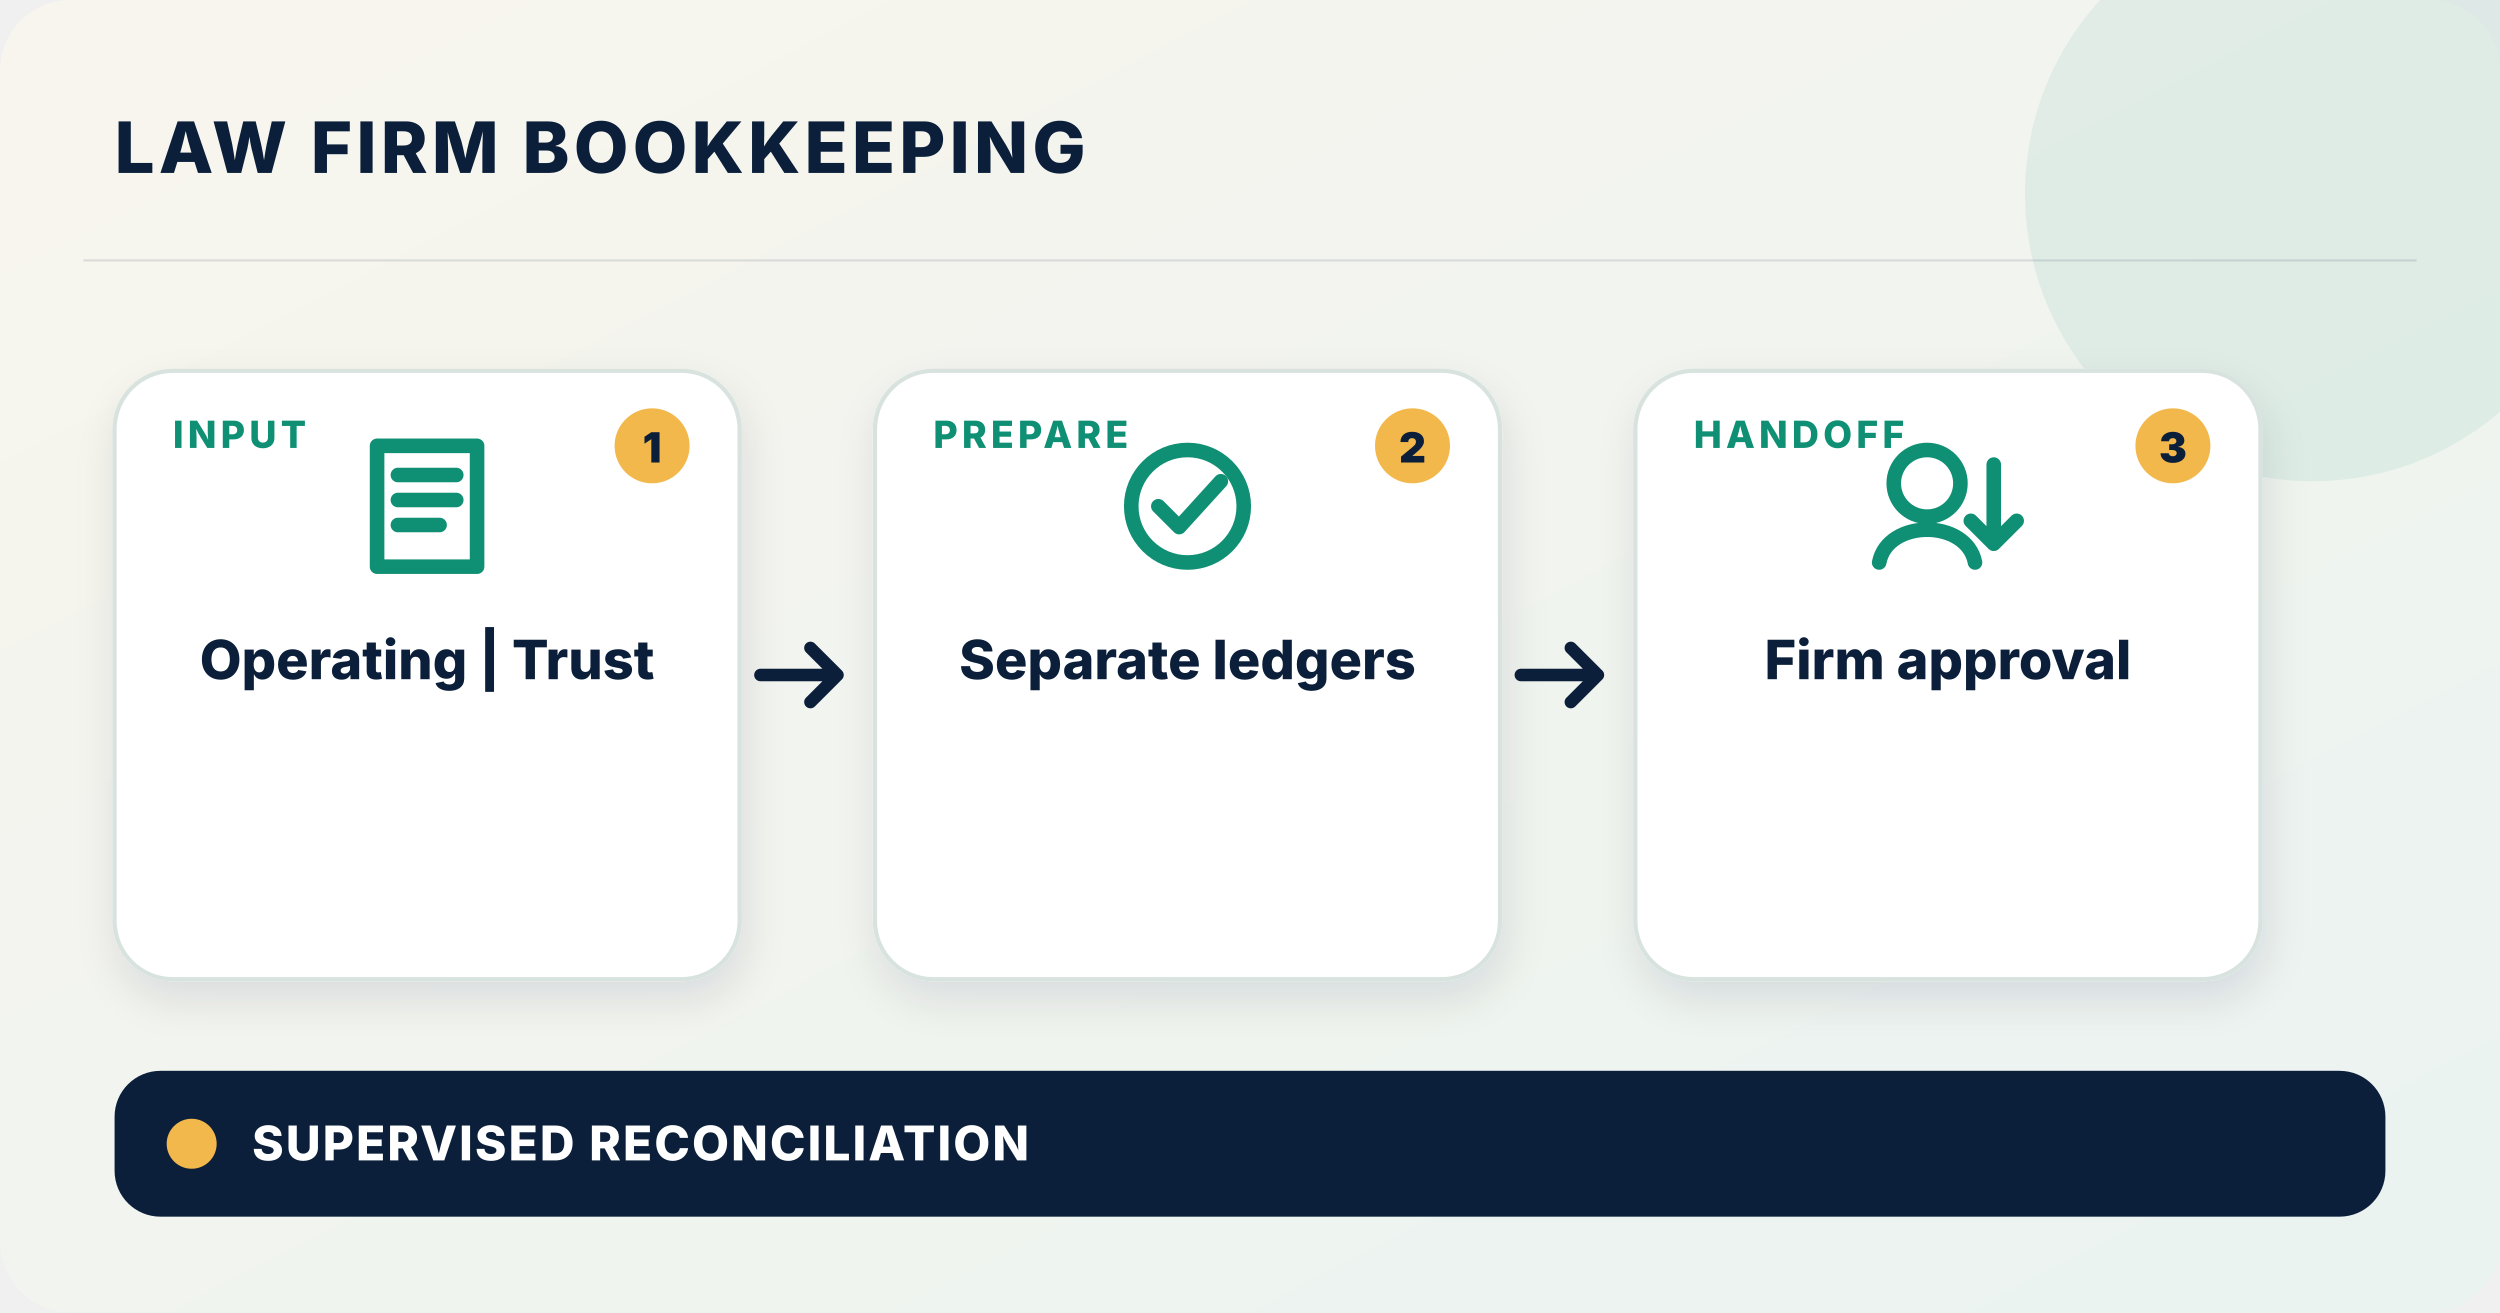
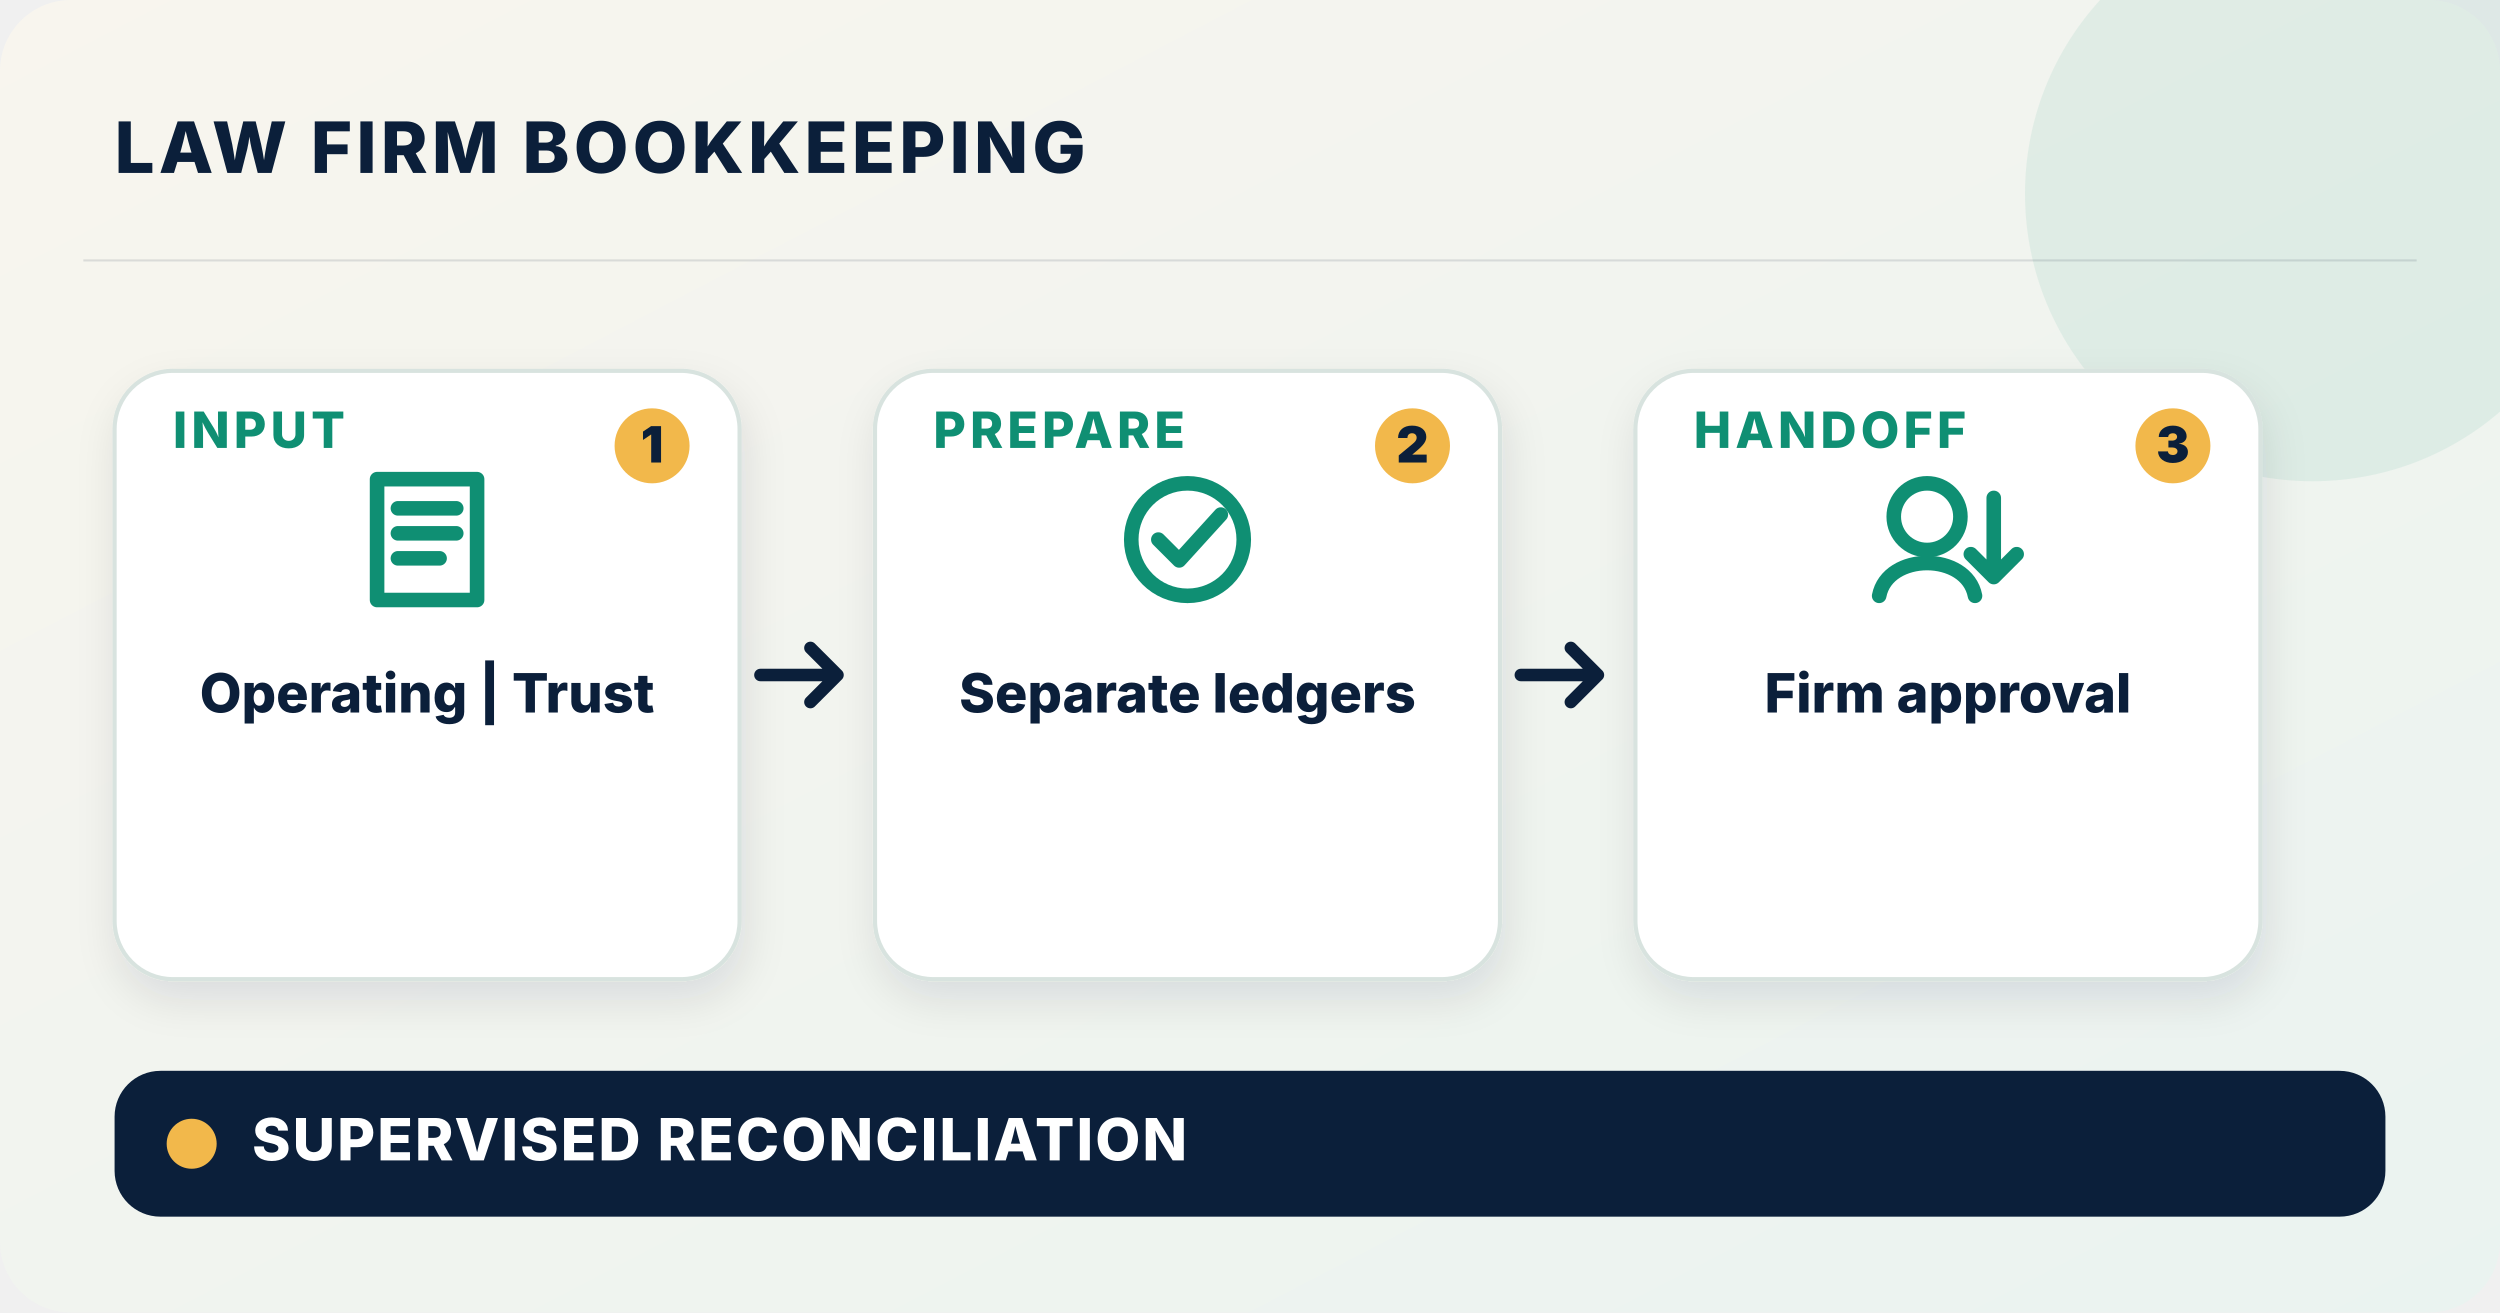
<svg xmlns="http://www.w3.org/2000/svg" viewBox="0 0 1200 630" role="img" aria-labelledby="title desc">
  <defs>
    <linearGradient id="bg" x1="0" y1="0" x2="1" y2="1">
      <stop stop-color="#F8F5EE" />
      <stop offset="1" stop-color="#EAF3F0" />
    </linearGradient>
    <filter id="shadow" x="-20%" y="-20%" width="140%" height="160%">
      <feDropShadow dy="9" stdDeviation="10" flood-color="#0B1F3A" flood-opacity=".10" />
    </filter>
-     <style>.title{font:800 34px Inter,Arial,sans-serif;letter-spacing:2px;fill:#0B1F3A}.meta{font:800 18px Inter,Arial,sans-serif;letter-spacing:2px;fill:#0F8F73}.step{font:800 26px Inter,Arial,sans-serif;fill:#0B1F3A}.card{fill:#fff;stroke:#D8E3DF;stroke-width:2;filter:url(#shadow)}.icon{fill:none;stroke:#0F8F73;stroke-width:7;stroke-linecap:round;stroke-linejoin:round}.arrow{fill:none;stroke:#0B1F3A;stroke-width:6;stroke-linecap:round;stroke-linejoin:round}.num-bg{fill:#F2B84B}.num{font:900 20px Inter,Arial,sans-serif;fill:#0B1F3A}.note{font:800 23px Inter,Arial,sans-serif;letter-spacing:1px;fill:#fff}</style>
+     <style>.title{font:800 34px Inter,Arial,sans-serif;letter-spacing:2px;fill:#0B1F3A}.meta{font:800 24px Inter,Arial,sans-serif;letter-spacing:2px;fill:#0F8F73}.step{font:800 26px Inter,Arial,sans-serif;fill:#0B1F3A}.card{fill:#fff;stroke:#D8E3DF;stroke-width:2;filter:url(#shadow)}.icon{fill:none;stroke:#0F8F73;stroke-width:7;stroke-linecap:round;stroke-linejoin:round}.arrow{fill:none;stroke:#0B1F3A;stroke-width:6;stroke-linecap:round;stroke-linejoin:round}.num-bg{fill:#F2B84B}.num{font:900 24px Inter,Arial,sans-serif;fill:#0B1F3A}.note{font:800 28px Inter,Arial,sans-serif;letter-spacing:1px;fill:#fff}</style>
  </defs>
  <rect width="1200" height="630" rx="34" fill="url(#bg)" />
  <circle cx="1110" cy="93" r="138" fill="#0F8F73" opacity=".08" />
  <path d="M40 125h1120" stroke="#0B1F3A" stroke-opacity=".12" />
  <text x="55" y="83" class="title">LAW FIRM BOOKKEEPING</text>
  <g>
    <rect x="55" y="178" width="300" height="292" rx="28" class="card" />
    <text x="83" y="215" class="meta">INPUT</text>
-     <g class="icon" transform="translate(0 -12)">
+     <g class="icon" transform="translate(0 4)">
      <path d="M181 226h48v58h-48z M191 240h28 M191 252h28 M191 264h20" />
    </g>
-     <text x="205" y="326" text-anchor="middle" class="step">Operating | Trust</text>
+     <text x="205" y="326" text-anchor="middle" transform="translate(0 16)" class="step">Operating | Trust</text>
    <circle cx="313" cy="214" r="18" class="num-bg" />
    <text x="313" y="222" text-anchor="middle" class="num">1</text>
  </g>
  <g>
    <rect x="420" y="178" width="300" height="292" rx="28" class="card" />
    <text x="448" y="215" class="meta">PREPARE</text>
-     <g class="icon" transform="translate(0 -12)">
+     <g class="icon" transform="translate(0 4)">
      <circle cx="570" cy="255" r="27" />
      <path d="M556 255l10 10 20-22" />
    </g>
-     <text x="570" y="326" text-anchor="middle" class="step">Separate ledgers</text>
+     <text x="570" y="326" text-anchor="middle" transform="translate(0 16)" class="step">Separate ledgers</text>
    <circle cx="678" cy="214" r="18" class="num-bg" />
    <text x="678" y="222" text-anchor="middle" class="num">2</text>
  </g>
  <g>
    <rect x="785" y="178" width="300" height="292" rx="28" class="card" />
    <text x="813" y="215" class="meta">HANDOFF</text>
-     <g class="icon" transform="translate(0 -12)">
+     <g class="icon" transform="translate(0 4)">
      <circle cx="925" cy="244" r="16" />
      <path d="M902 282c4-21 42-21 46 0 M957 235v38 M946 262l11 11 11-11" />
    </g>
-     <text x="935" y="326" text-anchor="middle" class="step">Firm approval</text>
+     <text x="935" y="326" text-anchor="middle" transform="translate(0 16)" class="step">Firm approval</text>
    <circle cx="1043" cy="214" r="18" class="num-bg" />
    <text x="1043" y="222" text-anchor="middle" class="num">3</text>
  </g>
  <path d="M365 324h37m-13-13 13 13-13 13 M730 324h37m-13-13 13 13-13 13" class="arrow" />
  <rect x="55" y="514" width="1090" height="70" rx="22" fill="#0B1F3A" />
  <circle cx="92" cy="549" r="12" fill="#F2B84B" />
  <text x="121" y="557" class="note">SUPERVISED RECONCILIATION</text>
</svg>
